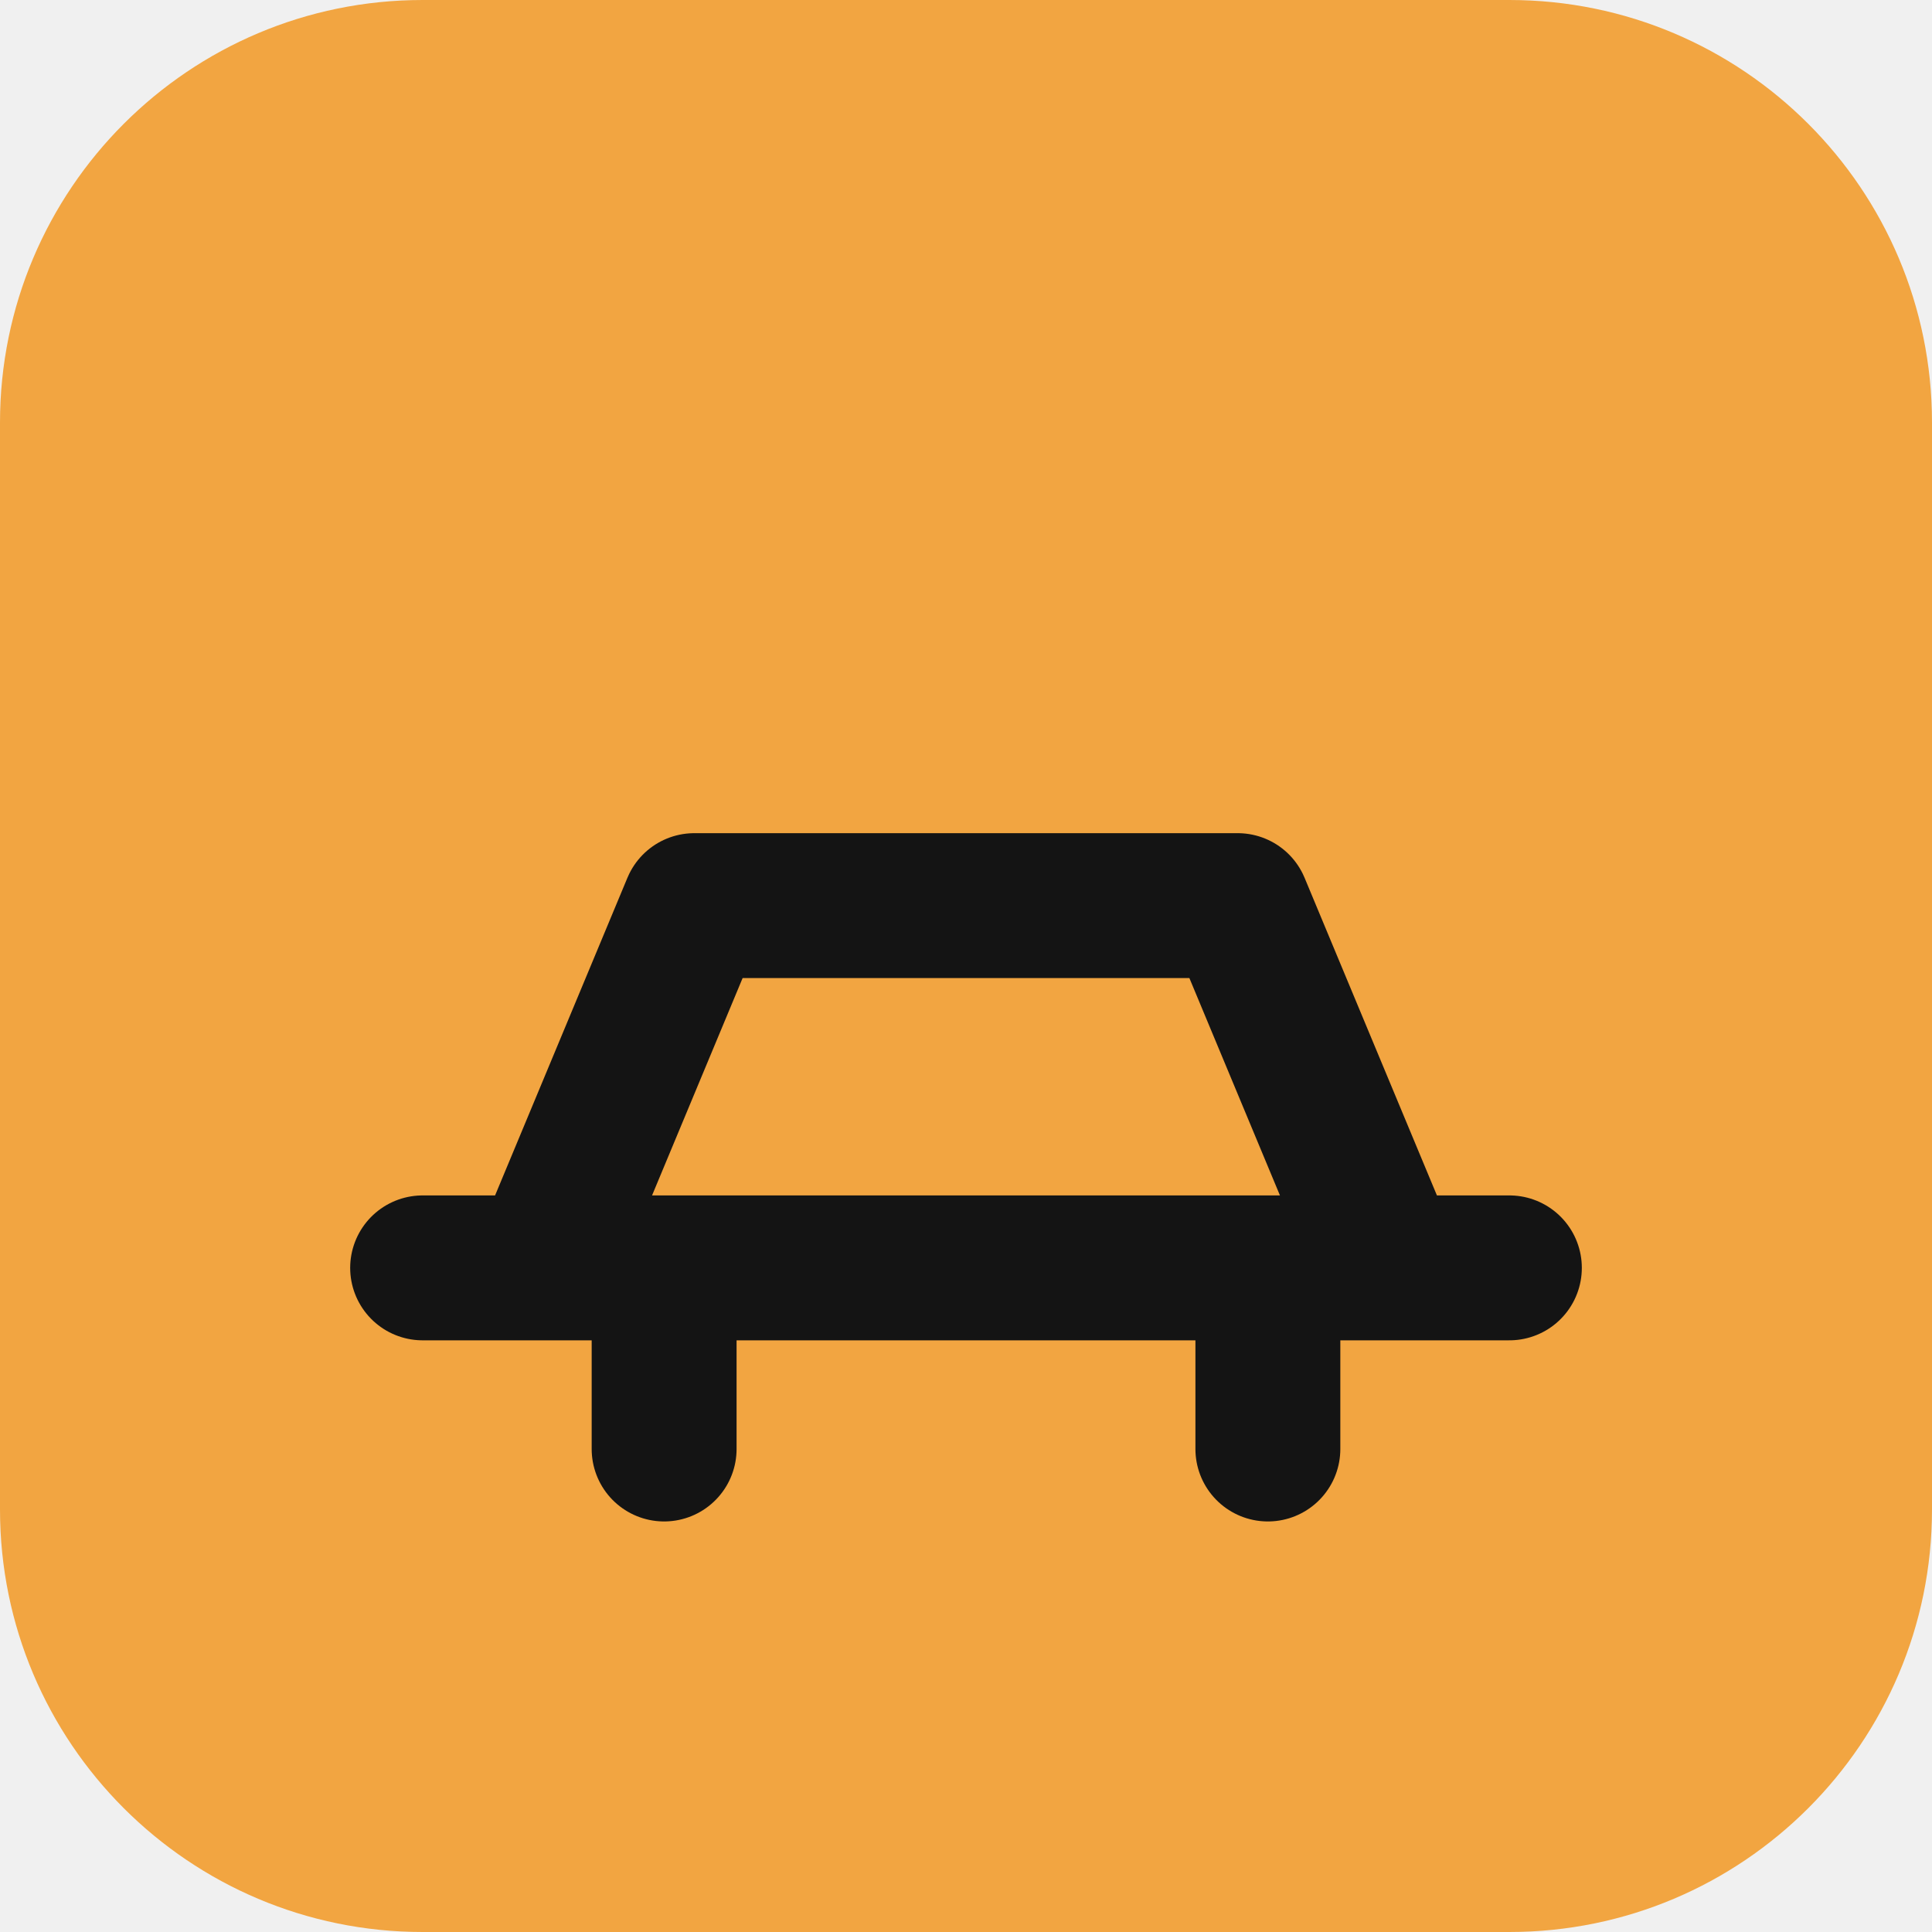
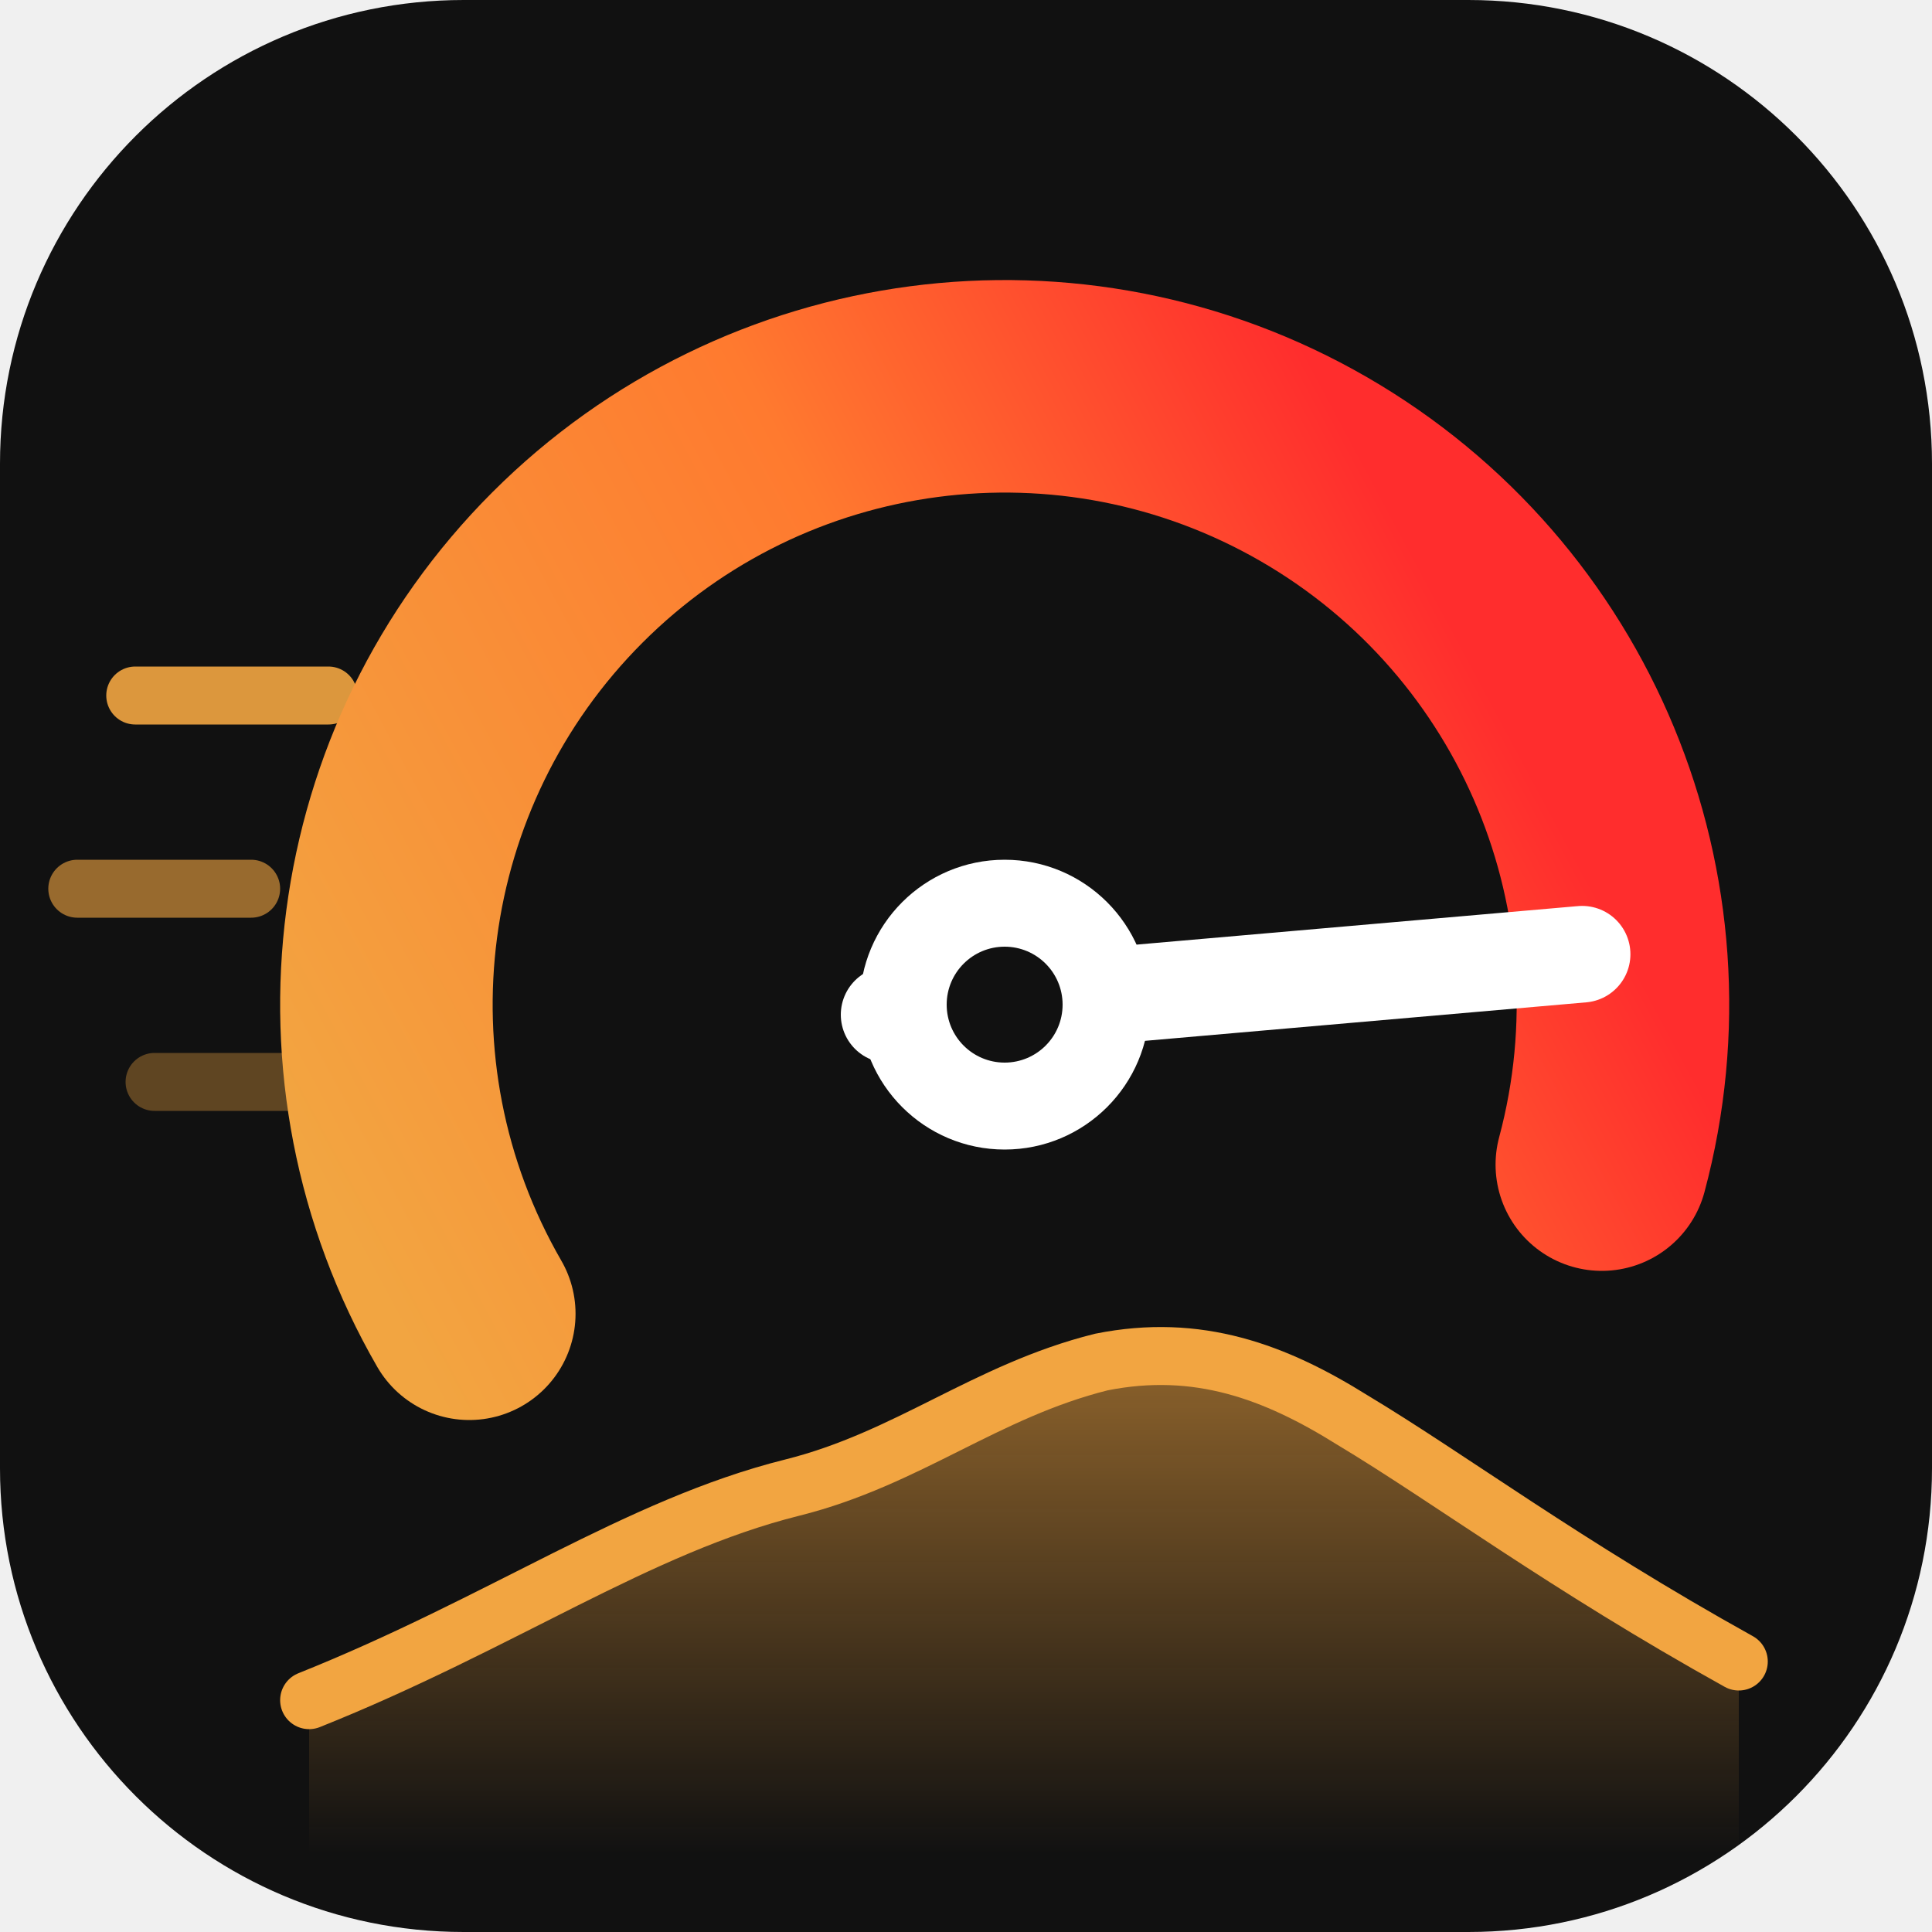
- <svg xmlns="http://www.w3.org/2000/svg" viewBox="0 0 32 32">
-   <rect width="32" height="32" rx="7" fill="#f2a541" />
-   <path d="M7 21h18M9 21l2.5-6h9l2.5 6M11 21v3M21 21v3" stroke="#141414" stroke-width="2.4" fill="none" stroke-linecap="round" stroke-linejoin="round" />
+ <svg xmlns="http://www.w3.org/2000/svg" viewBox="0 0 100 100">
+   <defs>
+     <linearGradient id="rs-arc" x1="0" y1="1" x2="1" y2="0.6">
+       <stop offset="0" stop-color="#f2a541" />
+       <stop offset=".6" stop-color="#ff7a2f" />
+       <stop offset="1" stop-color="#ff2d2d" />
+     </linearGradient>
+     <linearGradient id="rs-hill" x1="0" y1="0" x2="0" y2="1">
+       <stop offset="0" stop-color="#f2a541" stop-opacity=".55" />
+       <stop offset="1" stop-color="#f2a541" stop-opacity="0" />
+     </linearGradient>
+   </defs>
+   <rect width="100" height="100" rx="24" fill="#111" />
+   <path d="M16 88 C26 84 33 79 41 77 C47 75.5 51 72 57 70.5 C62 69.5 66 71 70 73.5 C75 76.5 81 81 90 86 L90 96 L16 96 Z" fill="url(#rs-hill)" />
+   <path d="M16 88 C26 84 33 79 41 77 C47 75.5 51 72 57 70.5 C62 69.5 66 71 70 73.5 C75 76.5 81 81 90 86" fill="none" stroke="#f2a541" stroke-width="3" stroke-linecap="round" />
+   <line x1="7" y1="36" x2="17" y2="36" stroke="#f2a541" stroke-width="3" stroke-linecap="round" opacity=".9" />
+   <line x1="4" y1="46" x2="13" y2="46" stroke="#f2a541" stroke-width="3" stroke-linecap="round" opacity=".6" />
+   <line x1="8" y1="56" x2="15" y2="56" stroke="#f2a541" stroke-width="3" stroke-linecap="round" opacity=".35" />
+   <path d="M24.29 68.0 A32 32 0 1 1 82.91 60.28" fill="none" stroke="url(#rs-arc)" stroke-width="11" stroke-linecap="round" />
+   <line x1="46.02" y1="52.52" x2="81.89" y2="49.39" stroke="#fff" stroke-width="5" stroke-linecap="round" />
+   <circle cx="52" cy="52" r="7.5" fill="#fff" />
+   <circle cx="52" cy="52" r="3" fill="#111" />
</svg>
